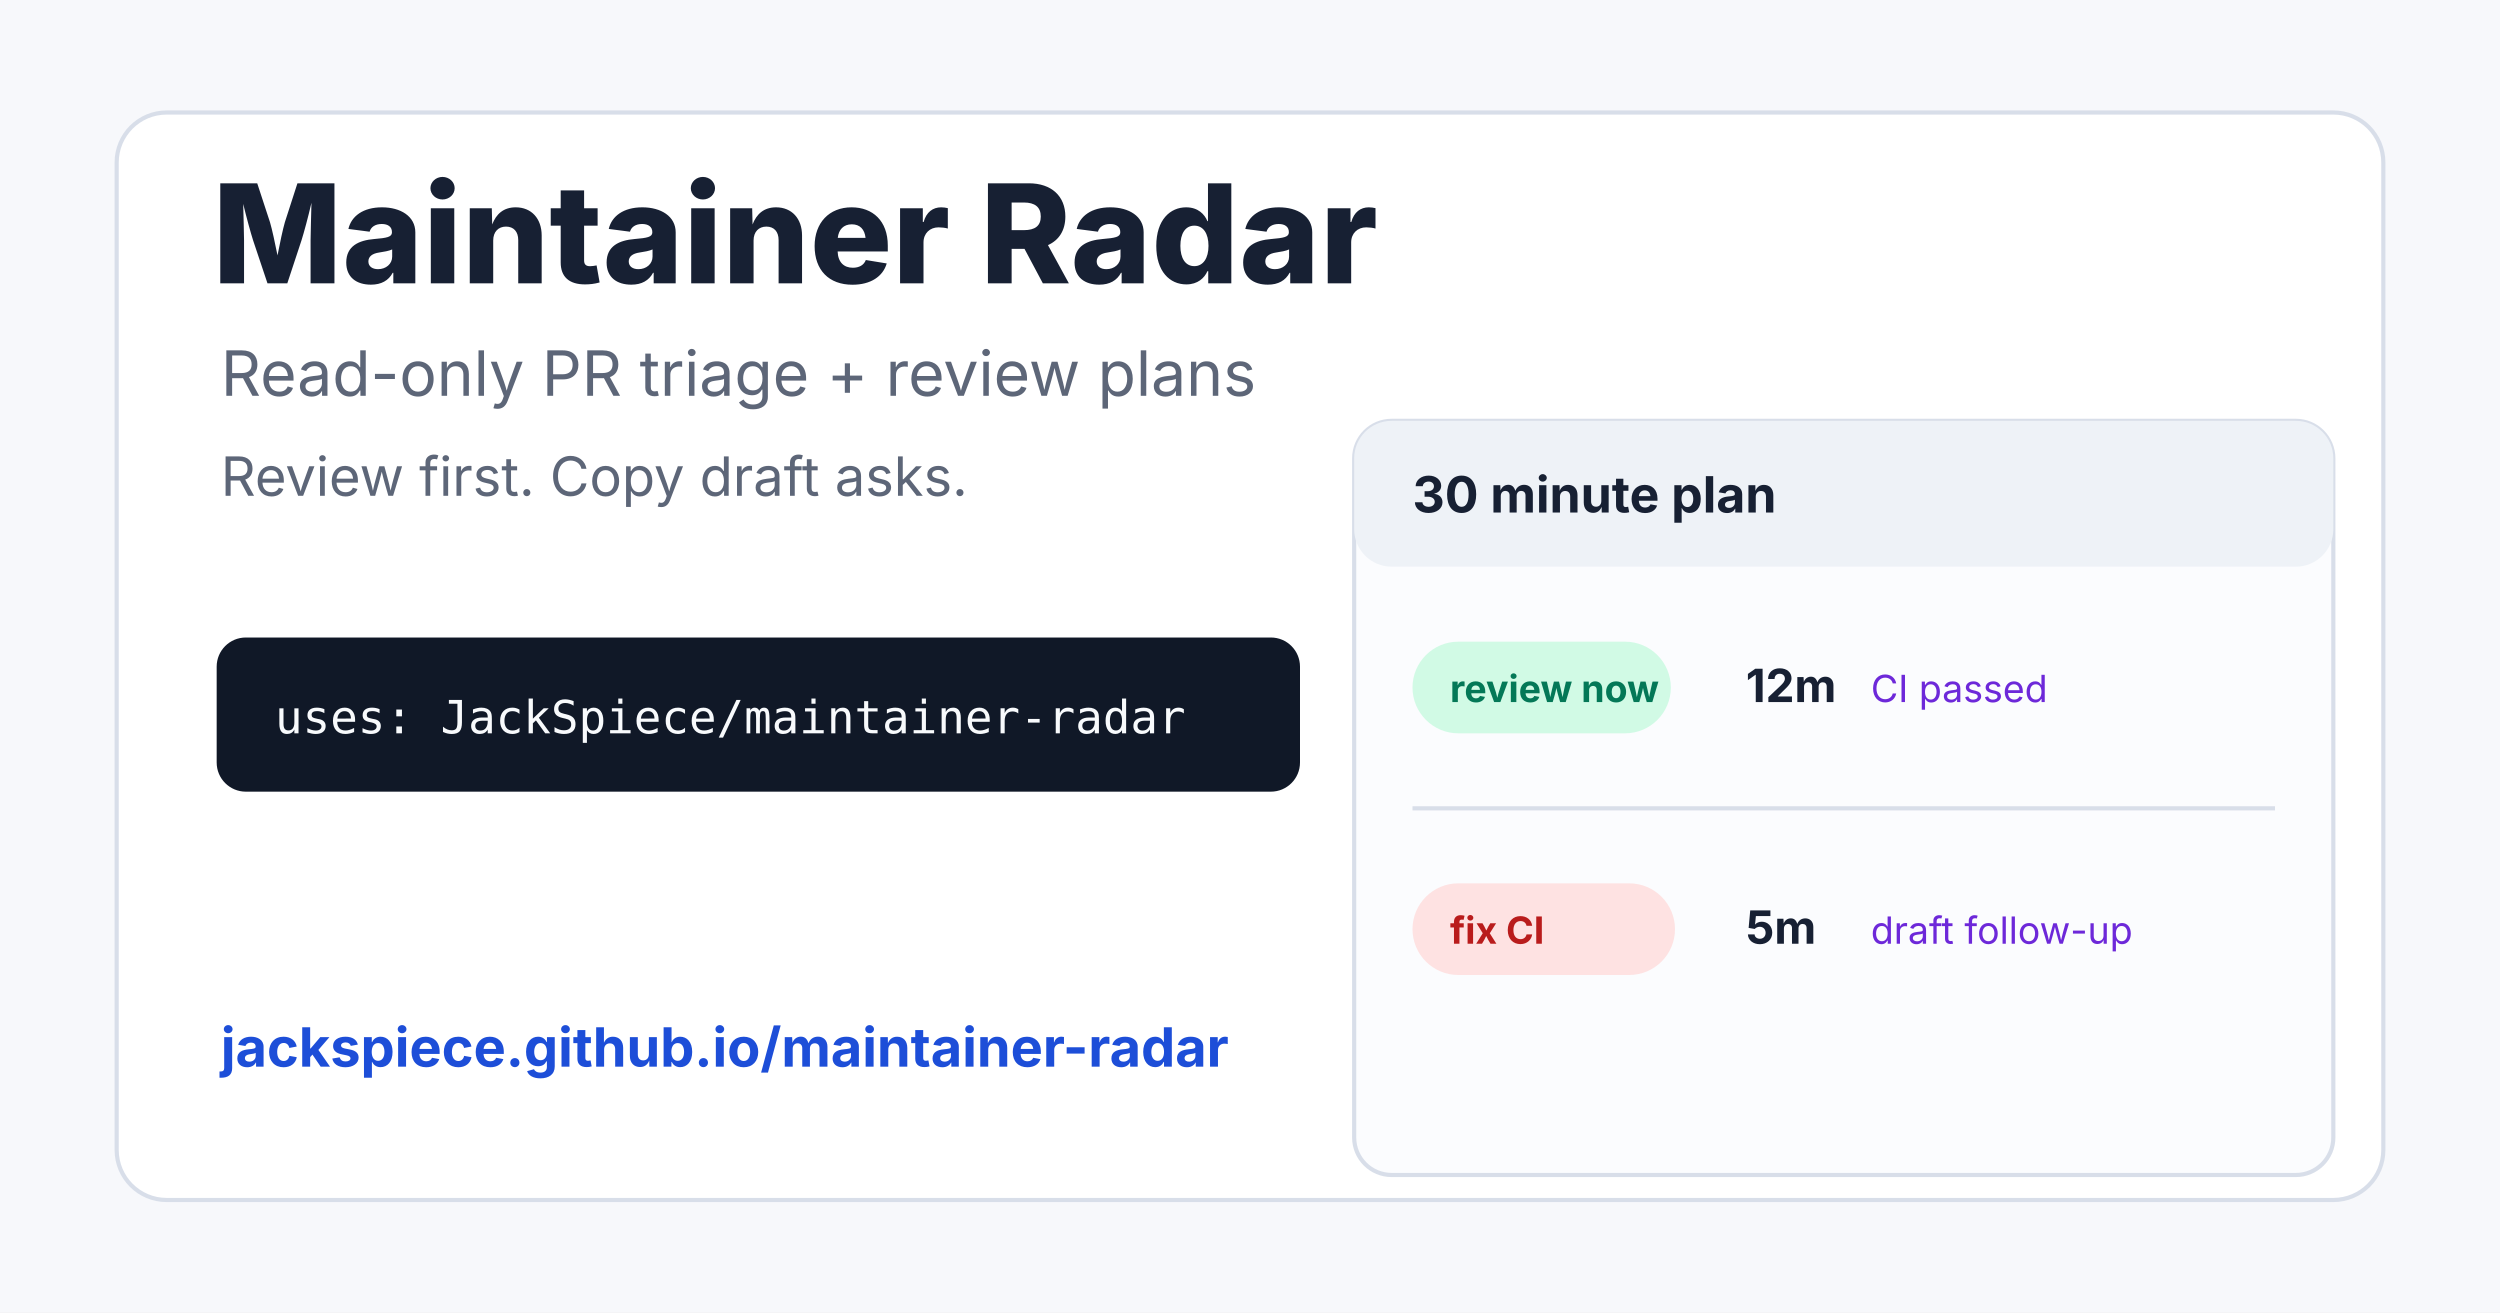
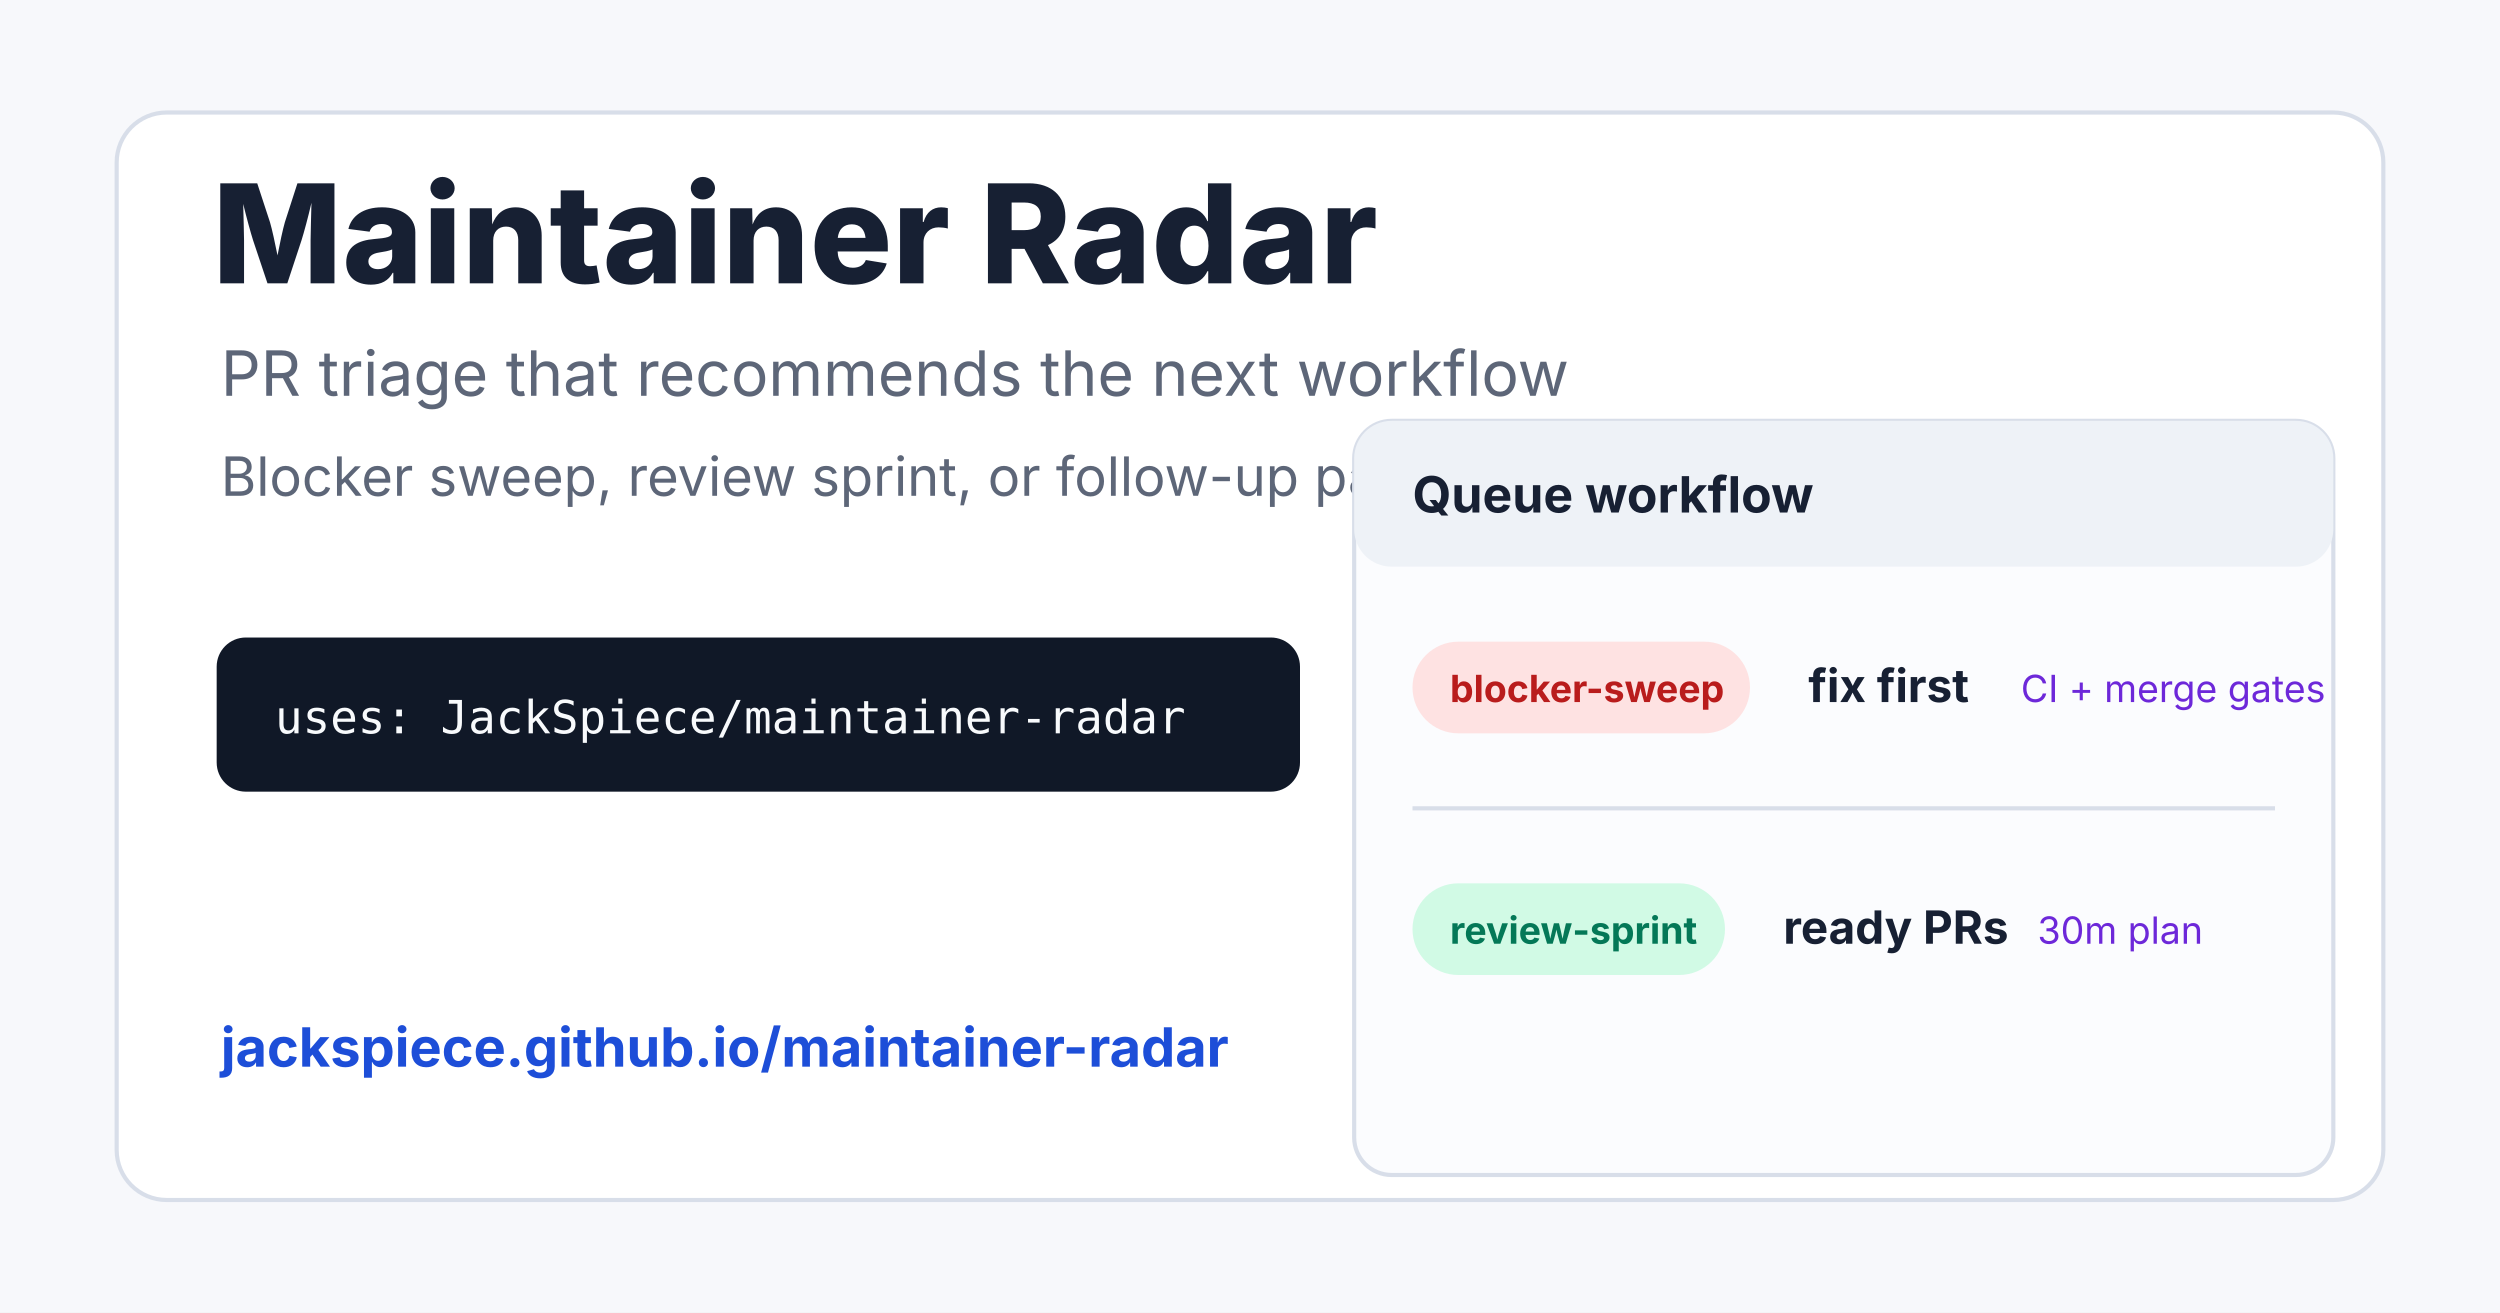
<svg xmlns="http://www.w3.org/2000/svg" width="1200" height="630" viewBox="0 0 1200 630" role="img" aria-labelledby="title desc">
  <rect width="1200" height="630" fill="#f7f8fb" />
  <rect x="56" y="54" width="1088" height="522" rx="24" fill="#ffffff" stroke="#d8dee9" stroke-width="2" />
  <text x="102" y="136" fill="#172033" font-family="Inter, ui-sans-serif, system-ui, sans-serif" font-size="66" font-weight="800">Maintainer Radar</text>
-   <text x="106" y="190" fill="#5d6678" font-family="Inter, ui-sans-serif, system-ui, sans-serif" font-size="30">Read-only PR triage + review plans</text>
-   <text x="106" y="238" fill="#5d6678" font-family="Inter, ui-sans-serif, system-ui, sans-serif" font-size="26">Review first. Copy draft asks.</text>
+   <text x="106" y="190" fill="#5d6678" font-family="Inter, ui-sans-serif, system-ui, sans-serif" font-size="30">PR triage that recommends the next workflow</text>
+   <text x="106" y="238" fill="#5d6678" font-family="Inter, ui-sans-serif, system-ui, sans-serif" font-size="26">Blocker sweep, review sprint, or follow-up pass.</text>
  <rect x="104" y="306" width="520" height="74" rx="14" fill="#101827" />
  <text x="132" y="352" fill="#f8fafc" font-family="ui-monospace, SFMono-Regular, Menlo, monospace" font-size="22">uses: JackSpiece/maintainer-radar</text>
  <g transform="translate(650 202)">
    <rect width="470" height="362" rx="18" fill="#fbfcfe" stroke="#d8dee9" stroke-width="2" />
    <rect width="470" height="70" rx="18" fill="#eef2f7" />
-     <text x="28" y="44" fill="#172033" font-family="Inter, ui-sans-serif, system-ui, sans-serif" font-size="24" font-weight="700">30 minute plan</text>
+     <text x="28" y="44" fill="#172033" font-family="Inter, ui-sans-serif, system-ui, sans-serif" font-size="24" font-weight="700">Queue workflow</text>
    <g transform="translate(28 106)">
-       <rect width="124" height="44" rx="22" fill="#d1fae5" />
-       <text x="18" y="29" fill="#047857" font-family="Inter, ui-sans-serif, system-ui, sans-serif" font-size="18" font-weight="700">review now</text>
-       <text x="160" y="29" fill="#172033" font-family="Inter, ui-sans-serif, system-ui, sans-serif" font-size="22" font-weight="700">12m</text>
-       <text x="220" y="29" fill="#6d28d9" font-family="Inter, ui-sans-serif, system-ui, sans-serif" font-size="18">CI passed</text>
+       <rect width="162" height="44" rx="22" fill="#fee2e2" />
+       <text x="18" y="29" fill="#b91c1c" font-family="Inter, ui-sans-serif, system-ui, sans-serif" font-size="18" font-weight="700">blocker-sweep</text>
+       <text x="190" y="29" fill="#172033" font-family="Inter, ui-sans-serif, system-ui, sans-serif" font-size="22" font-weight="700">fix first</text>
+       <text x="292" y="29" fill="#6d28d9" font-family="Inter, ui-sans-serif, system-ui, sans-serif" font-size="18">CI + merge gates</text>
    </g>
    <line x1="28" y1="186" x2="442" y2="186" stroke="#d8dee9" stroke-width="2" />
    <g transform="translate(28 222)">
-       <rect width="126" height="44" rx="22" fill="#fee2e2" />
-       <text x="18" y="29" fill="#b91c1c" font-family="Inter, ui-sans-serif, system-ui, sans-serif" font-size="18" font-weight="700">fix CI</text>
-       <text x="160" y="29" fill="#172033" font-family="Inter, ui-sans-serif, system-ui, sans-serif" font-size="22" font-weight="700">5m</text>
-       <text x="220" y="29" fill="#6d28d9" font-family="Inter, ui-sans-serif, system-ui, sans-serif" font-size="18">draft follow-up</text>
+       <rect width="150" height="44" rx="22" fill="#d1fae5" />
+       <text x="18" y="29" fill="#047857" font-family="Inter, ui-sans-serif, system-ui, sans-serif" font-size="18" font-weight="700">review-sprint</text>
+       <text x="178" y="29" fill="#172033" font-family="Inter, ui-sans-serif, system-ui, sans-serif" font-size="22" font-weight="700">ready PRs</text>
+       <text x="300" y="29" fill="#6d28d9" font-family="Inter, ui-sans-serif, system-ui, sans-serif" font-size="18">30m plan</text>
    </g>
  </g>
  <text x="106" y="512" fill="#1d4ed8" font-family="Inter, ui-sans-serif, system-ui, sans-serif" font-size="26" font-weight="700">jackspiece.github.io/maintainer-radar</text>
</svg>
